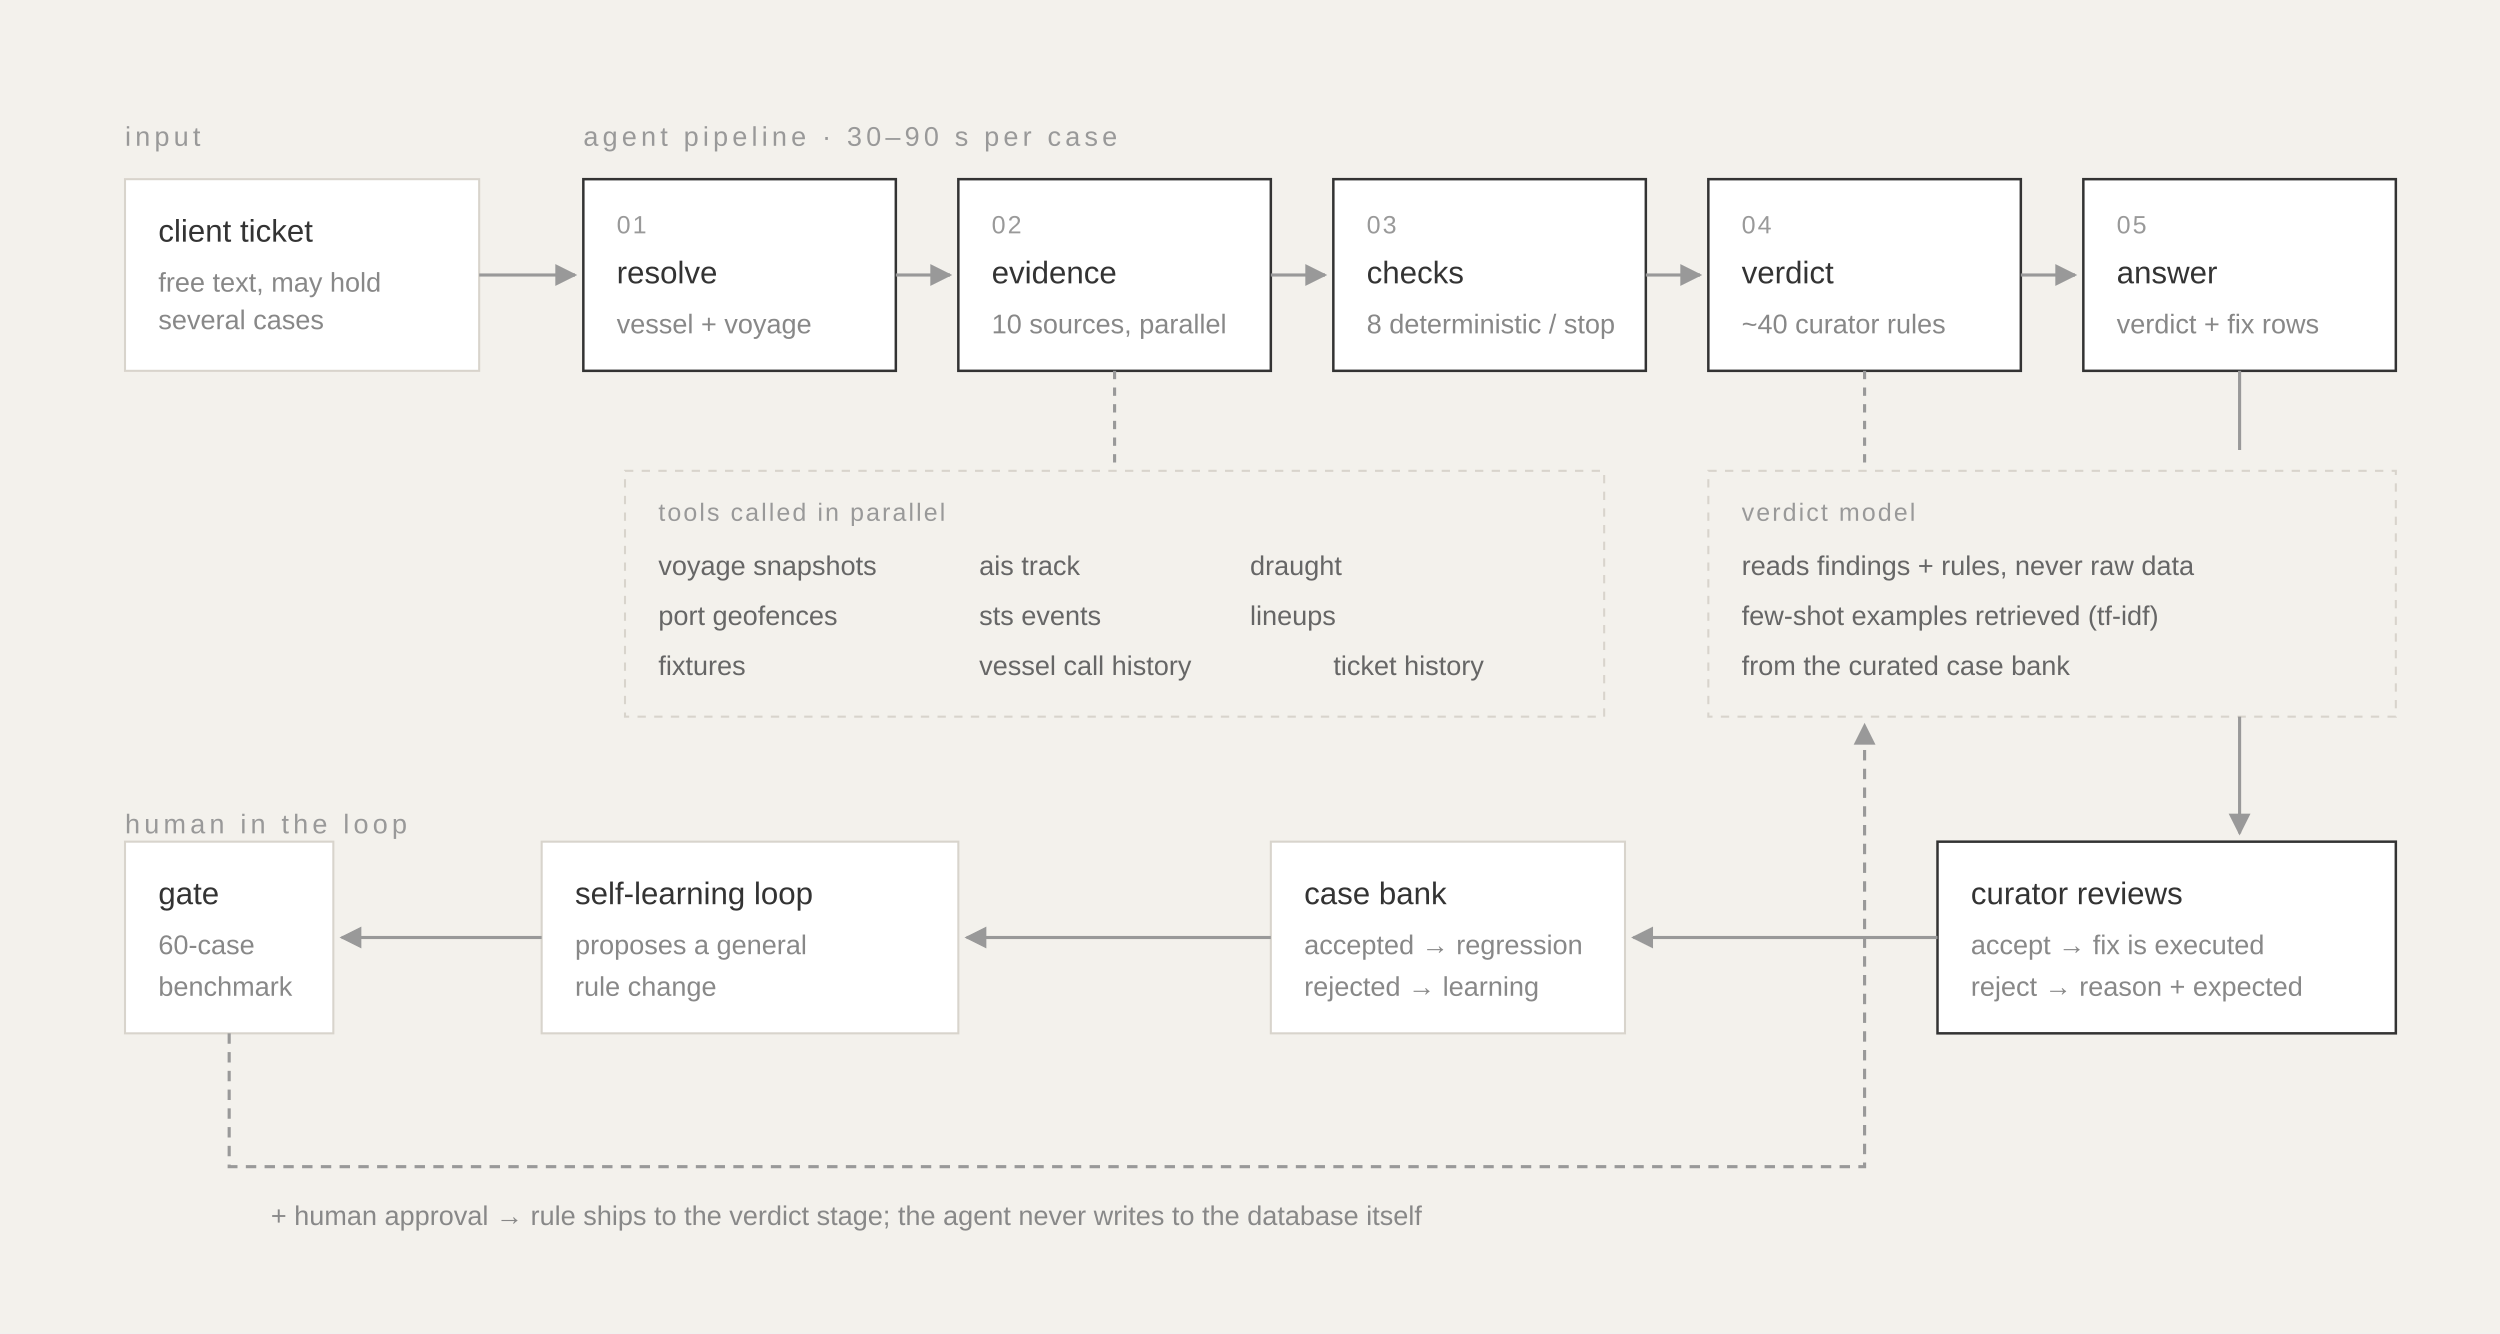
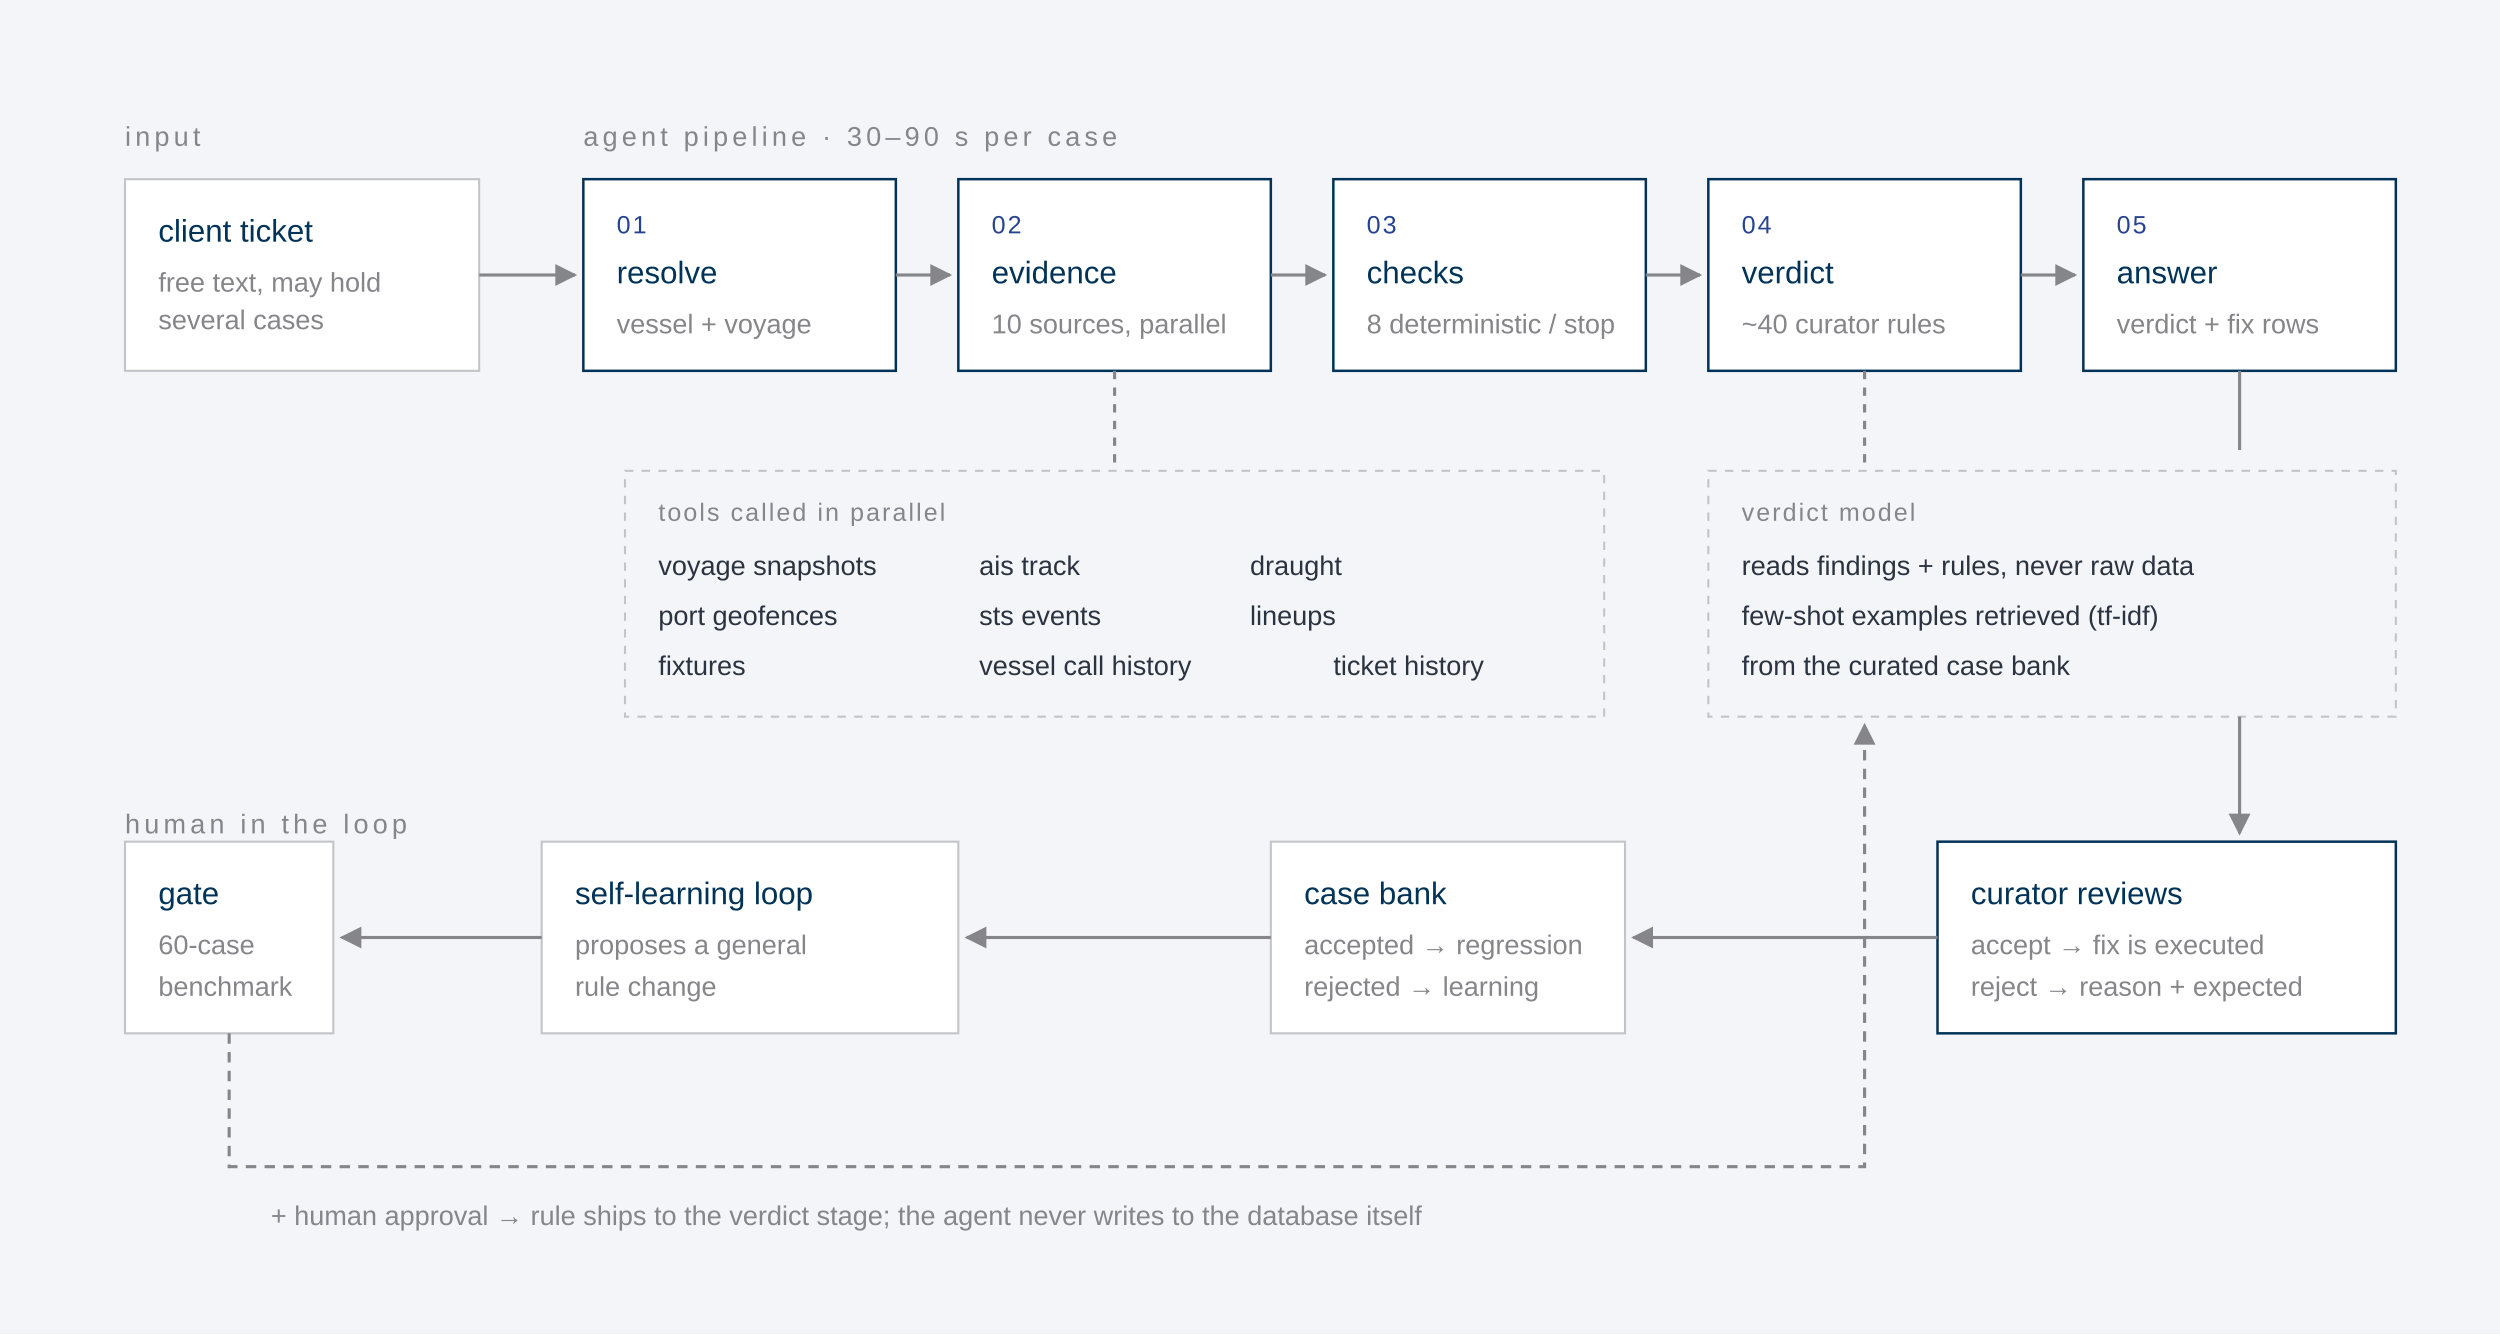
- <svg xmlns="http://www.w3.org/2000/svg" viewBox="0 0 1200 640" font-family="Arial, Helvetica, sans-serif" font-size="15" fill="#555">
+ <svg xmlns="http://www.w3.org/2000/svg" viewBox="0 0 1200 640" font-family="Montserrat, Arial, Helvetica, sans-serif" font-size="15" fill="#2B3340">
  <defs>
    <marker id="a" viewBox="0 0 10 10" refX="9" refY="5" markerWidth="7" markerHeight="7" orient="auto-start-reverse">
-       <path d="M0 0 L10 5 L0 10z" fill="#999" />
+       <path d="M0 0 L10 5 L0 10z" fill="#85858A" />
    </marker>
  </defs>
-   <rect width="1200" height="640" fill="#f3f1ec" />
-   <text x="60" y="70" fill="#999" letter-spacing="2" font-size="13">input</text>
-   <rect x="60" y="86" width="170" height="92" fill="#fff" stroke="#d8d4cc" />
-   <text x="76" y="116" fill="#333">client ticket</text>
-   <text x="76" y="140" font-size="13" fill="#888">free text, may hold</text>
-   <text x="76" y="158" font-size="13" fill="#888">several cases</text>
-   <line x1="230" y1="132" x2="276" y2="132" stroke="#999" stroke-width="1.5" marker-end="url(#a)" />
-   <text x="280" y="70" fill="#999" letter-spacing="2" font-size="13">agent pipeline · 30–90 s per case</text>
+   <rect width="1200" height="640" fill="#F3F5F8" />
+   <text x="60" y="70" fill="#85858A" letter-spacing="2" font-size="13">input</text>
+   <rect x="60" y="86" width="170" height="92" fill="#fff" stroke="#C3C4C8" />
+   <text x="76" y="116" fill="#003357">client ticket</text>
+   <text x="76" y="140" font-size="13" fill="#85858A">free text, may hold</text>
+   <text x="76" y="158" font-size="13" fill="#85858A">several cases</text>
+   <line x1="230" y1="132" x2="276" y2="132" stroke="#85858A" stroke-width="1.5" marker-end="url(#a)" />
+   <text x="280" y="70" fill="#85858A" letter-spacing="2" font-size="13">agent pipeline · 30–90 s per case</text>
  <g>
-     <rect x="280" y="86" width="150" height="92" fill="#fff" stroke="#333" stroke-width="1.2" />
-     <text x="296" y="112" font-size="12" fill="#999" letter-spacing="1">01</text>
-     <text x="296" y="136" fill="#333">resolve</text>
-     <text x="296" y="160" font-size="13" fill="#888">vessel + voyage</text>
-     <line x1="430" y1="132" x2="456" y2="132" stroke="#999" stroke-width="1.5" marker-end="url(#a)" />
-     <rect x="460" y="86" width="150" height="92" fill="#fff" stroke="#333" stroke-width="1.2" />
-     <text x="476" y="112" font-size="12" fill="#999" letter-spacing="1">02</text>
-     <text x="476" y="136" fill="#333">evidence</text>
-     <text x="476" y="160" font-size="13" fill="#888">10 sources, parallel</text>
-     <line x1="610" y1="132" x2="636" y2="132" stroke="#999" stroke-width="1.5" marker-end="url(#a)" />
-     <rect x="640" y="86" width="150" height="92" fill="#fff" stroke="#333" stroke-width="1.2" />
-     <text x="656" y="112" font-size="12" fill="#999" letter-spacing="1">03</text>
-     <text x="656" y="136" fill="#333">checks</text>
-     <text x="656" y="160" font-size="13" fill="#888">8 deterministic / stop</text>
-     <line x1="790" y1="132" x2="816" y2="132" stroke="#999" stroke-width="1.5" marker-end="url(#a)" />
-     <rect x="820" y="86" width="150" height="92" fill="#fff" stroke="#333" stroke-width="1.2" />
-     <text x="836" y="112" font-size="12" fill="#999" letter-spacing="1">04</text>
-     <text x="836" y="136" fill="#333">verdict</text>
-     <text x="836" y="160" font-size="13" fill="#888">~40 curator rules</text>
-     <line x1="970" y1="132" x2="996" y2="132" stroke="#999" stroke-width="1.5" marker-end="url(#a)" />
-     <rect x="1000" y="86" width="150" height="92" fill="#fff" stroke="#333" stroke-width="1.2" />
-     <text x="1016" y="112" font-size="12" fill="#999" letter-spacing="1">05</text>
-     <text x="1016" y="136" fill="#333">answer</text>
-     <text x="1016" y="160" font-size="13" fill="#888">verdict + fix rows</text>
+     <rect x="280" y="86" width="150" height="92" fill="#fff" stroke="#003357" stroke-width="1.2" />
+     <text x="296" y="112" font-size="12" fill="#264292" letter-spacing="1">01</text>
+     <text x="296" y="136" fill="#003357">resolve</text>
+     <text x="296" y="160" font-size="13" fill="#85858A">vessel + voyage</text>
+     <line x1="430" y1="132" x2="456" y2="132" stroke="#85858A" stroke-width="1.5" marker-end="url(#a)" />
+     <rect x="460" y="86" width="150" height="92" fill="#fff" stroke="#003357" stroke-width="1.2" />
+     <text x="476" y="112" font-size="12" fill="#264292" letter-spacing="1">02</text>
+     <text x="476" y="136" fill="#003357">evidence</text>
+     <text x="476" y="160" font-size="13" fill="#85858A">10 sources, parallel</text>
+     <line x1="610" y1="132" x2="636" y2="132" stroke="#85858A" stroke-width="1.5" marker-end="url(#a)" />
+     <rect x="640" y="86" width="150" height="92" fill="#fff" stroke="#003357" stroke-width="1.2" />
+     <text x="656" y="112" font-size="12" fill="#264292" letter-spacing="1">03</text>
+     <text x="656" y="136" fill="#003357">checks</text>
+     <text x="656" y="160" font-size="13" fill="#85858A">8 deterministic / stop</text>
+     <line x1="790" y1="132" x2="816" y2="132" stroke="#85858A" stroke-width="1.5" marker-end="url(#a)" />
+     <rect x="820" y="86" width="150" height="92" fill="#fff" stroke="#003357" stroke-width="1.2" />
+     <text x="836" y="112" font-size="12" fill="#264292" letter-spacing="1">04</text>
+     <text x="836" y="136" fill="#003357">verdict</text>
+     <text x="836" y="160" font-size="13" fill="#85858A">~40 curator rules</text>
+     <line x1="970" y1="132" x2="996" y2="132" stroke="#85858A" stroke-width="1.5" marker-end="url(#a)" />
+     <rect x="1000" y="86" width="150" height="92" fill="#fff" stroke="#003357" stroke-width="1.2" />
+     <text x="1016" y="112" font-size="12" fill="#264292" letter-spacing="1">05</text>
+     <text x="1016" y="136" fill="#003357">answer</text>
+     <text x="1016" y="160" font-size="13" fill="#85858A">verdict + fix rows</text>
  </g>
-   <line x1="535" y1="178" x2="535" y2="222" stroke="#999" stroke-width="1.5" stroke-dasharray="4 4" />
-   <g font-size="13" fill="#666">
-     <rect x="300" y="226" width="470" height="118" fill="none" stroke="#d8d4cc" stroke-dasharray="4 4" />
-     <text x="316" y="250" fill="#999" letter-spacing="1" font-size="12">tools called in parallel</text>
+   <line x1="535" y1="178" x2="535" y2="222" stroke="#85858A" stroke-width="1.5" stroke-dasharray="4 4" />
+   <g font-size="13" fill="#2B3340">
+     <rect x="300" y="226" width="470" height="118" fill="none" stroke="#C3C4C8" stroke-dasharray="4 4" />
+     <text x="316" y="250" fill="#85858A" letter-spacing="1" font-size="12">tools called in parallel</text>
    <text x="316" y="276">voyage snapshots</text>
    <text x="470" y="276">ais track</text>
    <text x="600" y="276">draught</text>
    <text x="316" y="300">port geofences</text>
    <text x="470" y="300">sts events</text>
    <text x="600" y="300">lineups</text>
    <text x="316" y="324">fixtures</text>
    <text x="470" y="324">vessel call history</text>
    <text x="640" y="324">ticket history</text>
  </g>
-   <line x1="895" y1="178" x2="895" y2="222" stroke="#999" stroke-width="1.5" stroke-dasharray="4 4" />
-   <rect x="820" y="226" width="330" height="118" fill="none" stroke="#d8d4cc" stroke-dasharray="4 4" />
-   <text x="836" y="250" fill="#999" letter-spacing="1" font-size="12">verdict model</text>
-   <text x="836" y="276" font-size="13" fill="#666">reads findings + rules, never raw data</text>
-   <text x="836" y="300" font-size="13" fill="#666">few-shot examples retrieved (tf-idf)</text>
-   <text x="836" y="324" font-size="13" fill="#666">from the curated case bank</text>
-   <line x1="1075" y1="178" x2="1075" y2="216" stroke="#999" stroke-width="1.5" />
-   <path d="M1075 344 L1075 400" stroke="#999" stroke-width="1.5" fill="none" marker-end="url(#a)" />
-   <text x="60" y="400" fill="#999" letter-spacing="2" font-size="13">human in the loop</text>
-   <rect x="930" y="404" width="220" height="92" fill="#fff" stroke="#333" stroke-width="1.2" />
-   <text x="946" y="434" fill="#333">curator reviews</text>
-   <text x="946" y="458" font-size="13" fill="#888">accept → fix is executed</text>
-   <text x="946" y="478" font-size="13" fill="#888">reject → reason + expected</text>
-   <line x1="930" y1="450" x2="784" y2="450" stroke="#999" stroke-width="1.5" marker-end="url(#a)" />
-   <rect x="610" y="404" width="170" height="92" fill="#fff" stroke="#d8d4cc" />
-   <text x="626" y="434" fill="#333">case bank</text>
-   <text x="626" y="458" font-size="13" fill="#888">accepted → regression</text>
-   <text x="626" y="478" font-size="13" fill="#888">rejected → learning</text>
-   <line x1="610" y1="450" x2="464" y2="450" stroke="#999" stroke-width="1.5" marker-end="url(#a)" />
-   <rect x="260" y="404" width="200" height="92" fill="#fff" stroke="#d8d4cc" />
-   <text x="276" y="434" fill="#333">self-learning loop</text>
-   <text x="276" y="458" font-size="13" fill="#888">proposes a general</text>
-   <text x="276" y="478" font-size="13" fill="#888">rule change</text>
-   <line x1="260" y1="450" x2="164" y2="450" stroke="#999" stroke-width="1.5" marker-end="url(#a)" />
-   <rect x="60" y="404" width="100" height="92" fill="#fff" stroke="#d8d4cc" />
-   <text x="76" y="434" fill="#333">gate</text>
-   <text x="76" y="458" font-size="13" fill="#888">60-case</text>
-   <text x="76" y="478" font-size="13" fill="#888">benchmark</text>
-   <path d="M110 496 L110 560 L895 560 L895 348" stroke="#999" stroke-width="1.5" fill="none" stroke-dasharray="5 4" marker-end="url(#a)" />
-   <text x="130" y="588" font-size="13" fill="#888">+ human approval → rule ships to the verdict stage; the agent never writes to the database itself</text>
+   <line x1="895" y1="178" x2="895" y2="222" stroke="#85858A" stroke-width="1.5" stroke-dasharray="4 4" />
+   <rect x="820" y="226" width="330" height="118" fill="none" stroke="#C3C4C8" stroke-dasharray="4 4" />
+   <text x="836" y="250" fill="#85858A" letter-spacing="1" font-size="12">verdict model</text>
+   <text x="836" y="276" font-size="13" fill="#2B3340">reads findings + rules, never raw data</text>
+   <text x="836" y="300" font-size="13" fill="#2B3340">few-shot examples retrieved (tf-idf)</text>
+   <text x="836" y="324" font-size="13" fill="#2B3340">from the curated case bank</text>
+   <line x1="1075" y1="178" x2="1075" y2="216" stroke="#85858A" stroke-width="1.5" />
+   <path d="M1075 344 L1075 400" stroke="#85858A" stroke-width="1.5" fill="none" marker-end="url(#a)" />
+   <text x="60" y="400" fill="#85858A" letter-spacing="2" font-size="13">human in the loop</text>
+   <rect x="930" y="404" width="220" height="92" fill="#fff" stroke="#003357" stroke-width="1.2" />
+   <text x="946" y="434" fill="#003357">curator reviews</text>
+   <text x="946" y="458" font-size="13" fill="#85858A">accept → fix is executed</text>
+   <text x="946" y="478" font-size="13" fill="#85858A">reject → reason + expected</text>
+   <line x1="930" y1="450" x2="784" y2="450" stroke="#85858A" stroke-width="1.5" marker-end="url(#a)" />
+   <rect x="610" y="404" width="170" height="92" fill="#fff" stroke="#C3C4C8" />
+   <text x="626" y="434" fill="#003357">case bank</text>
+   <text x="626" y="458" font-size="13" fill="#85858A">accepted → regression</text>
+   <text x="626" y="478" font-size="13" fill="#85858A">rejected → learning</text>
+   <line x1="610" y1="450" x2="464" y2="450" stroke="#85858A" stroke-width="1.5" marker-end="url(#a)" />
+   <rect x="260" y="404" width="200" height="92" fill="#fff" stroke="#C3C4C8" />
+   <text x="276" y="434" fill="#003357">self-learning loop</text>
+   <text x="276" y="458" font-size="13" fill="#85858A">proposes a general</text>
+   <text x="276" y="478" font-size="13" fill="#85858A">rule change</text>
+   <line x1="260" y1="450" x2="164" y2="450" stroke="#85858A" stroke-width="1.5" marker-end="url(#a)" />
+   <rect x="60" y="404" width="100" height="92" fill="#fff" stroke="#C3C4C8" />
+   <text x="76" y="434" fill="#003357">gate</text>
+   <text x="76" y="458" font-size="13" fill="#85858A">60-case</text>
+   <text x="76" y="478" font-size="13" fill="#85858A">benchmark</text>
+   <path d="M110 496 L110 560 L895 560 L895 348" stroke="#85858A" stroke-width="1.5" fill="none" stroke-dasharray="5 4" marker-end="url(#a)" />
+   <text x="130" y="588" font-size="13" fill="#85858A">+ human approval → rule ships to the verdict stage; the agent never writes to the database itself</text>
</svg>
